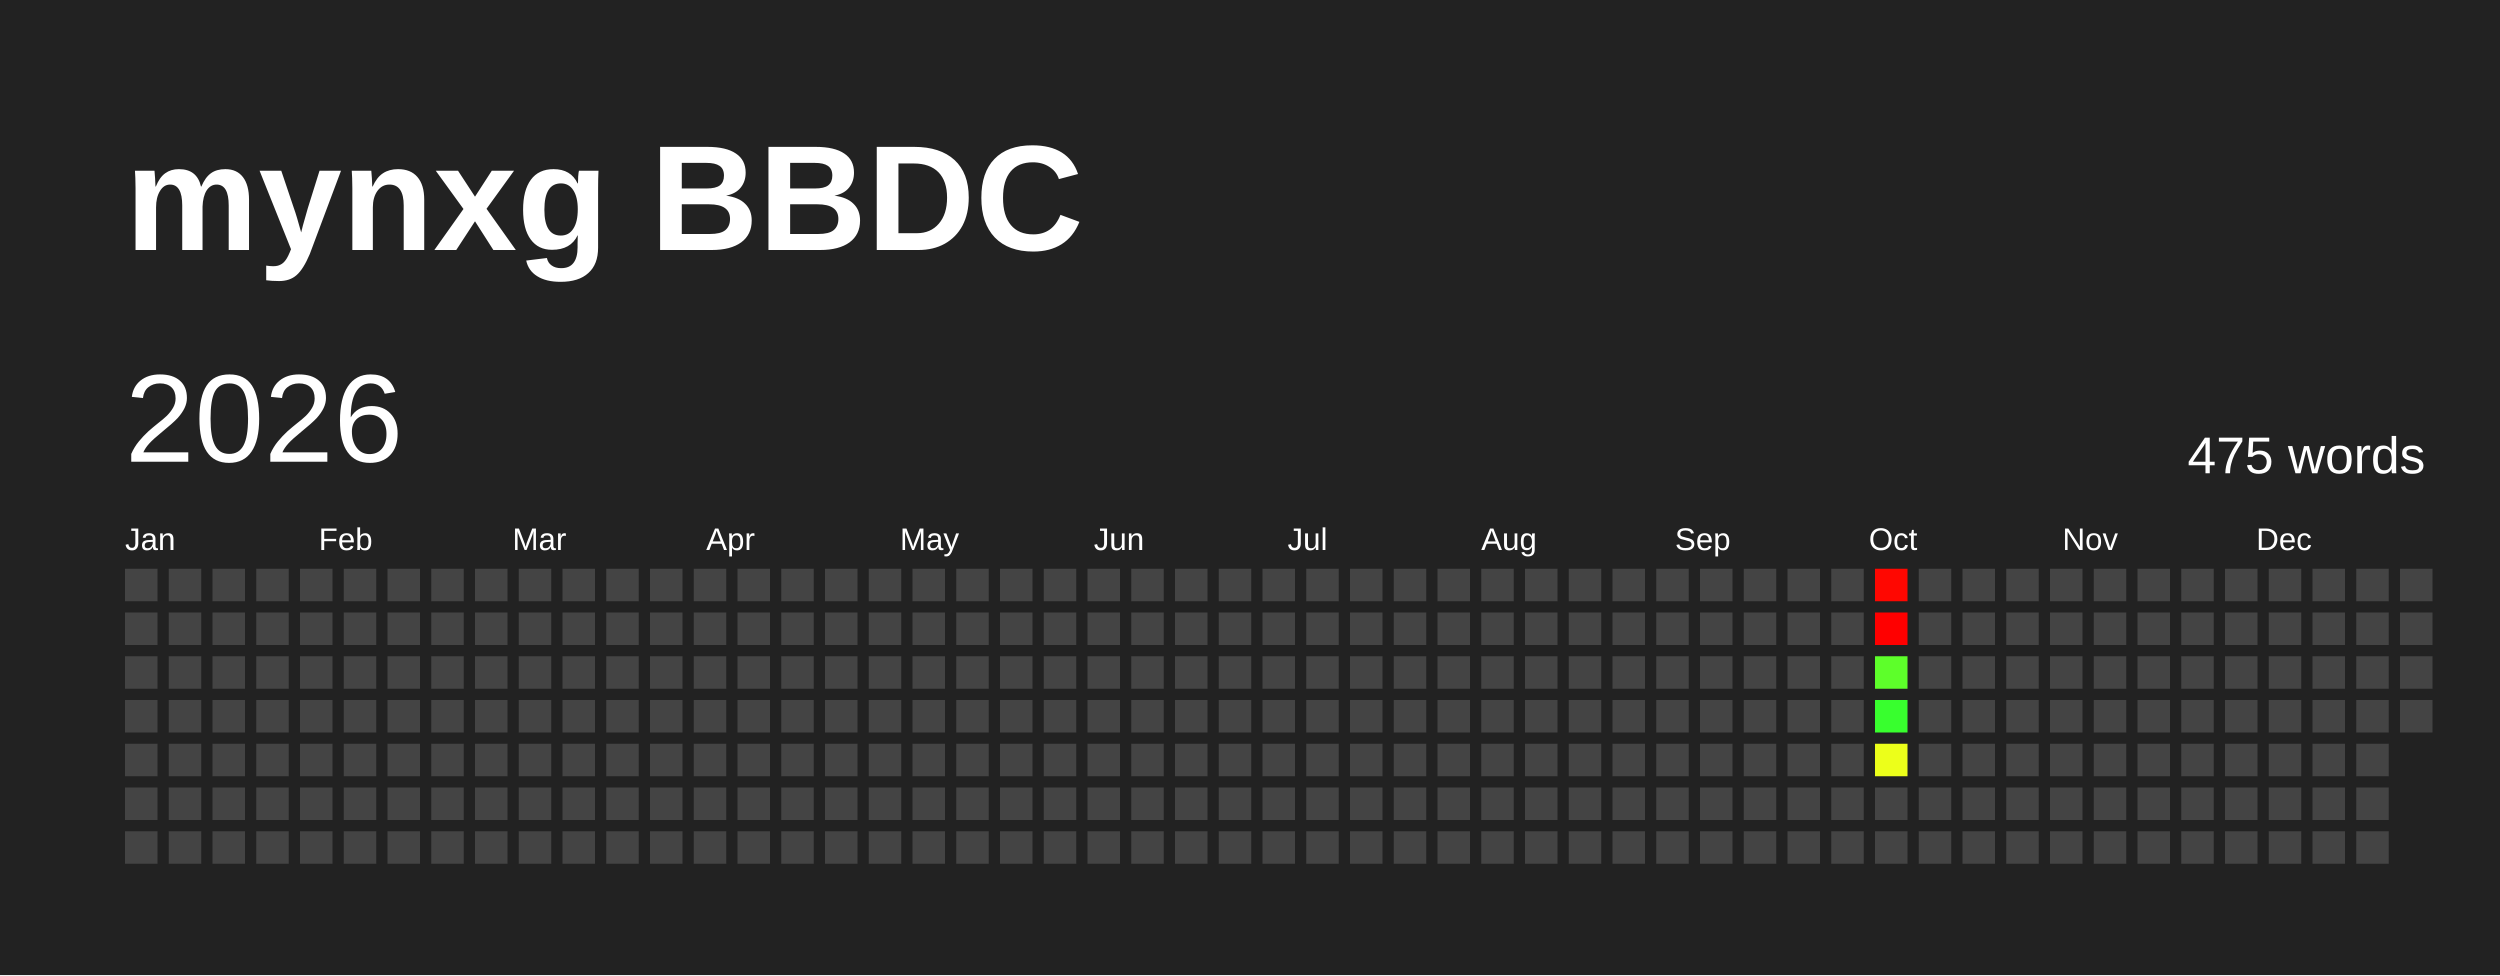
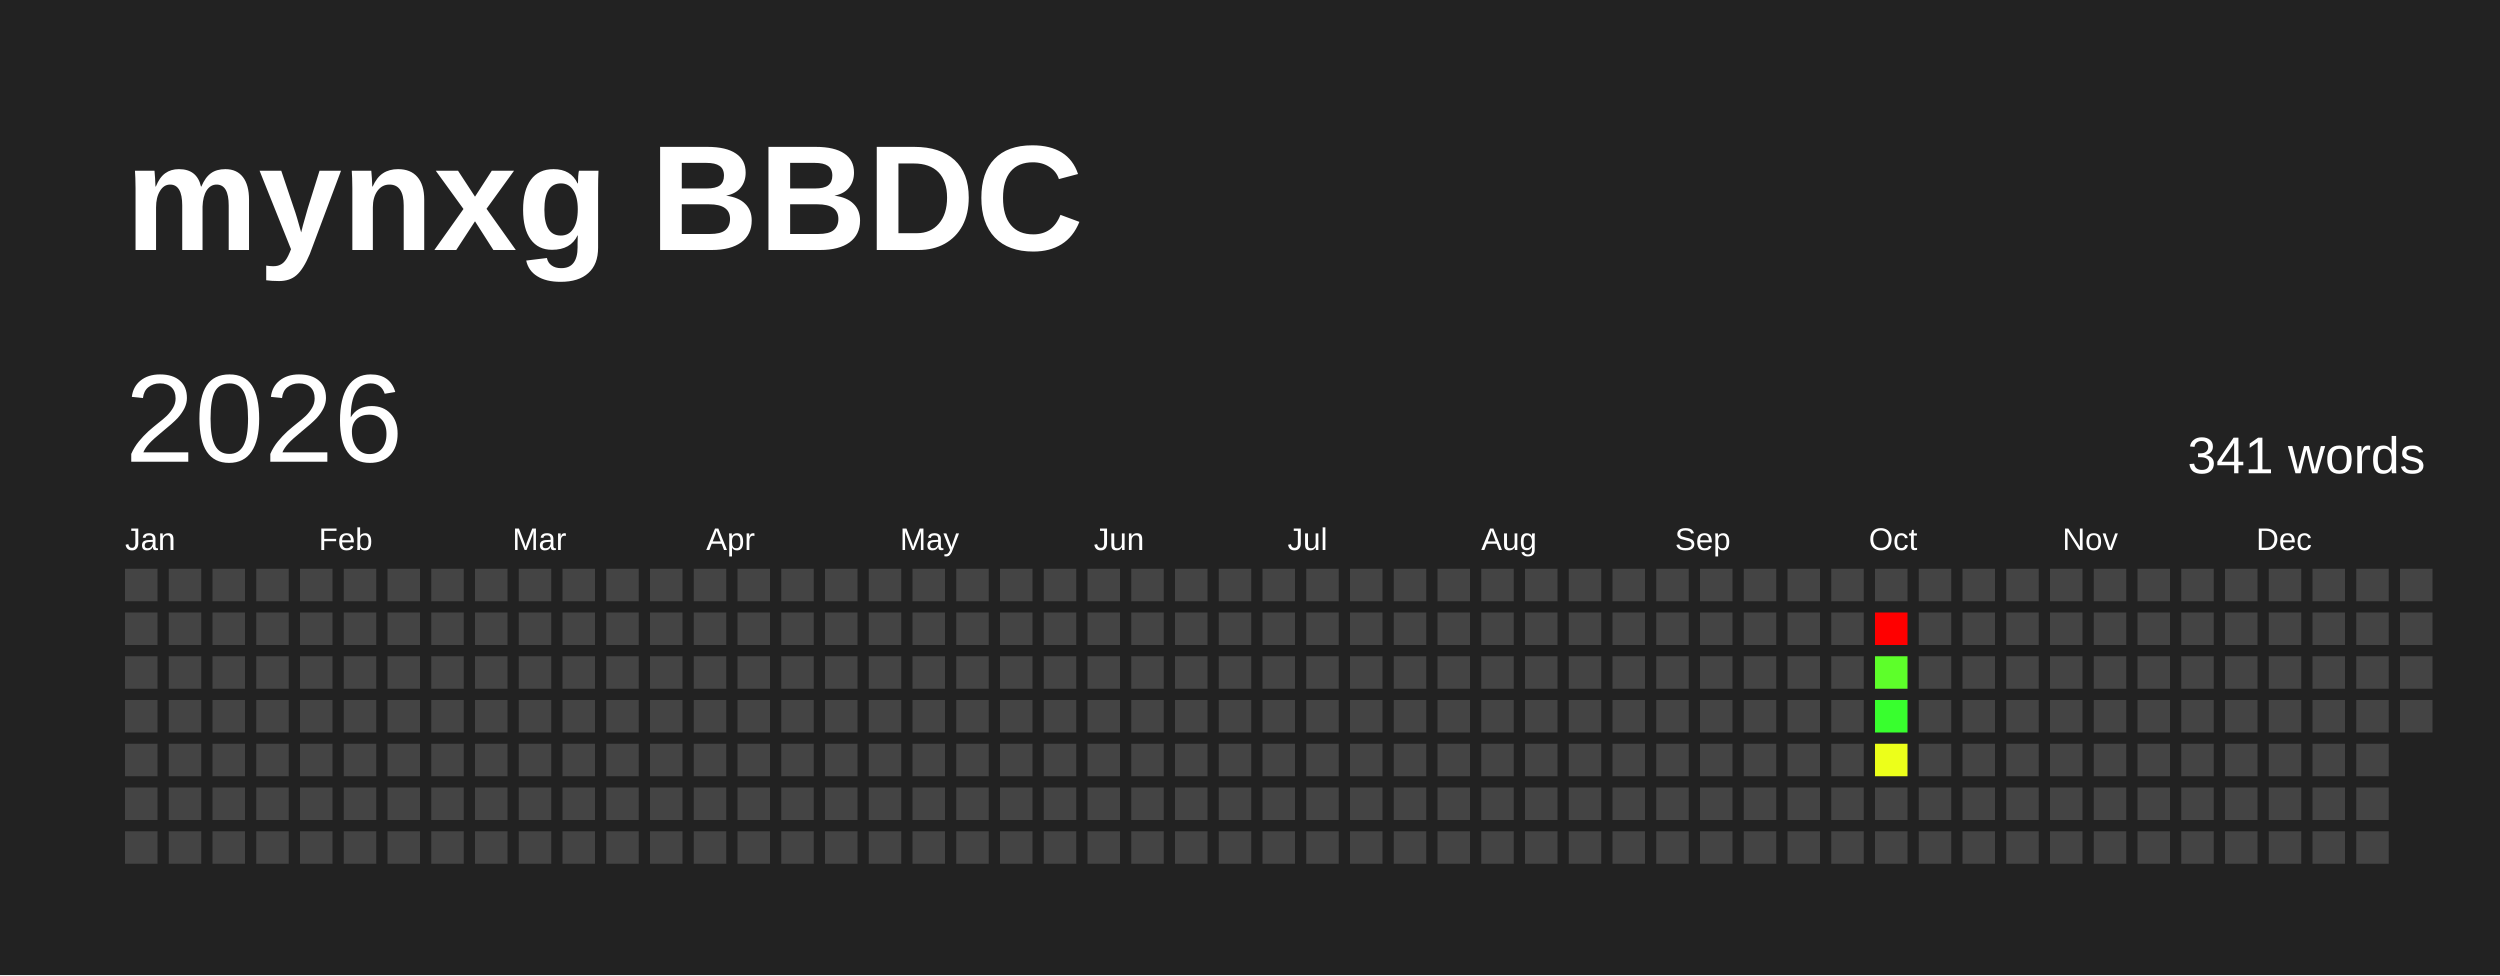
<svg xmlns="http://www.w3.org/2000/svg" baseProfile="full" height="78mm" version="1.1" viewBox="0,0,200,78" width="200mm">
  <defs />
  <rect fill="#222222" height="78" width="200" x="0" y="0" />
  <text fill="#FFFFFF" style="font-size:12px; font-family:Arial; font-weight:bold;" x="10" y="20">mynxg BBDC</text>
  <text dominant-baseline="hanging" fill="#FFFFFF" style="font-size:10.0px; font-family:Arial;" x="10" y="30">2026</text>
-   <text dominant-baseline="hanging" fill="#FFFFFF" style="font-size:4.125px; font-family:Arial;" x="175" y="35">475 words</text>
+   <text dominant-baseline="hanging" fill="#FFFFFF" style="font-size:4.125px; font-family:Arial;" x="175" y="35">341 words</text>
  <text fill="#FFFFFF" style="font-size:2.5px; font-family:Arial" x="10.0" y="44">Jan</text>
  <text fill="#FFFFFF" style="font-size:2.5px; font-family:Arial" x="25.5" y="44">Feb</text>
  <text fill="#FFFFFF" style="font-size:2.5px; font-family:Arial" x="41.0" y="44">Mar</text>
  <text fill="#FFFFFF" style="font-size:2.5px; font-family:Arial" x="56.5" y="44">Apr</text>
  <text fill="#FFFFFF" style="font-size:2.5px; font-family:Arial" x="72.0" y="44">May</text>
  <text fill="#FFFFFF" style="font-size:2.5px; font-family:Arial" x="87.5" y="44">Jun</text>
  <text fill="#FFFFFF" style="font-size:2.5px; font-family:Arial" x="103.0" y="44">Jul</text>
  <text fill="#FFFFFF" style="font-size:2.5px; font-family:Arial" x="118.5" y="44">Aug</text>
  <text fill="#FFFFFF" style="font-size:2.5px; font-family:Arial" x="134.0" y="44">Sep</text>
  <text fill="#FFFFFF" style="font-size:2.5px; font-family:Arial" x="149.5" y="44">Oct</text>
  <text fill="#FFFFFF" style="font-size:2.5px; font-family:Arial" x="165.0" y="44">Nov</text>
  <text fill="#FFFFFF" style="font-size:2.5px; font-family:Arial" x="180.5" y="44">Dec</text>
  <rect fill="#444444" height="2.6" width="2.6" x="10.0" y="45.5" />
  <rect fill="#444444" height="2.6" width="2.6" x="10.0" y="49.0" />
  <rect fill="#444444" height="2.6" width="2.6" x="10.0" y="52.5" />
  <rect fill="#444444" height="2.6" width="2.6" x="10.0" y="56.0" />
  <rect fill="#444444" height="2.6" width="2.6" x="10.0" y="59.5" />
  <rect fill="#444444" height="2.6" width="2.6" x="10.0" y="63.0" />
  <rect fill="#444444" height="2.6" width="2.6" x="10.0" y="66.5" />
  <rect fill="#444444" height="2.6" width="2.6" x="13.5" y="45.5" />
  <rect fill="#444444" height="2.6" width="2.6" x="13.5" y="49.0" />
  <rect fill="#444444" height="2.6" width="2.6" x="13.5" y="52.5" />
  <rect fill="#444444" height="2.6" width="2.6" x="13.5" y="56.0" />
  <rect fill="#444444" height="2.6" width="2.6" x="13.5" y="59.5" />
  <rect fill="#444444" height="2.6" width="2.6" x="13.5" y="63.0" />
  <rect fill="#444444" height="2.6" width="2.6" x="13.5" y="66.5" />
  <rect fill="#444444" height="2.6" width="2.6" x="17.0" y="45.5" />
  <rect fill="#444444" height="2.6" width="2.6" x="17.0" y="49.0" />
  <rect fill="#444444" height="2.6" width="2.6" x="17.0" y="52.5" />
  <rect fill="#444444" height="2.6" width="2.6" x="17.0" y="56.0" />
  <rect fill="#444444" height="2.6" width="2.6" x="17.0" y="59.5" />
  <rect fill="#444444" height="2.6" width="2.6" x="17.0" y="63.0" />
  <rect fill="#444444" height="2.6" width="2.6" x="17.0" y="66.5" />
  <rect fill="#444444" height="2.6" width="2.6" x="20.5" y="45.5" />
  <rect fill="#444444" height="2.6" width="2.6" x="20.5" y="49.0" />
  <rect fill="#444444" height="2.6" width="2.6" x="20.5" y="52.5" />
  <rect fill="#444444" height="2.6" width="2.6" x="20.5" y="56.0" />
  <rect fill="#444444" height="2.6" width="2.6" x="20.5" y="59.5" />
  <rect fill="#444444" height="2.6" width="2.6" x="20.5" y="63.0" />
  <rect fill="#444444" height="2.6" width="2.6" x="20.5" y="66.5" />
  <rect fill="#444444" height="2.6" width="2.6" x="24.0" y="45.5" />
  <rect fill="#444444" height="2.6" width="2.6" x="24.0" y="49.0" />
  <rect fill="#444444" height="2.6" width="2.6" x="24.0" y="52.5" />
  <rect fill="#444444" height="2.6" width="2.6" x="24.0" y="56.0" />
  <rect fill="#444444" height="2.6" width="2.6" x="24.0" y="59.5" />
  <rect fill="#444444" height="2.6" width="2.6" x="24.0" y="63.0" />
  <rect fill="#444444" height="2.6" width="2.6" x="24.0" y="66.5" />
  <rect fill="#444444" height="2.6" width="2.6" x="27.5" y="45.5" />
  <rect fill="#444444" height="2.6" width="2.6" x="27.5" y="49.0" />
  <rect fill="#444444" height="2.6" width="2.6" x="27.5" y="52.5" />
  <rect fill="#444444" height="2.6" width="2.6" x="27.5" y="56.0" />
  <rect fill="#444444" height="2.6" width="2.6" x="27.5" y="59.5" />
  <rect fill="#444444" height="2.6" width="2.6" x="27.5" y="63.0" />
  <rect fill="#444444" height="2.6" width="2.6" x="27.5" y="66.5" />
  <rect fill="#444444" height="2.6" width="2.6" x="31.0" y="45.5" />
  <rect fill="#444444" height="2.6" width="2.6" x="31.0" y="49.0" />
  <rect fill="#444444" height="2.6" width="2.6" x="31.0" y="52.5" />
  <rect fill="#444444" height="2.6" width="2.6" x="31.0" y="56.0" />
  <rect fill="#444444" height="2.6" width="2.6" x="31.0" y="59.5" />
  <rect fill="#444444" height="2.6" width="2.6" x="31.0" y="63.0" />
  <rect fill="#444444" height="2.6" width="2.6" x="31.0" y="66.5" />
  <rect fill="#444444" height="2.6" width="2.6" x="34.5" y="45.5" />
  <rect fill="#444444" height="2.6" width="2.6" x="34.5" y="49.0" />
  <rect fill="#444444" height="2.6" width="2.6" x="34.5" y="52.5" />
  <rect fill="#444444" height="2.6" width="2.6" x="34.5" y="56.0" />
  <rect fill="#444444" height="2.6" width="2.6" x="34.5" y="59.5" />
  <rect fill="#444444" height="2.6" width="2.6" x="34.5" y="63.0" />
  <rect fill="#444444" height="2.6" width="2.6" x="34.5" y="66.5" />
  <rect fill="#444444" height="2.6" width="2.6" x="38.0" y="45.5" />
  <rect fill="#444444" height="2.6" width="2.6" x="38.0" y="49.0" />
  <rect fill="#444444" height="2.6" width="2.6" x="38.0" y="52.5" />
  <rect fill="#444444" height="2.6" width="2.6" x="38.0" y="56.0" />
  <rect fill="#444444" height="2.6" width="2.6" x="38.0" y="59.5" />
  <rect fill="#444444" height="2.6" width="2.6" x="38.0" y="63.0" />
  <rect fill="#444444" height="2.6" width="2.6" x="38.0" y="66.5" />
  <rect fill="#444444" height="2.6" width="2.6" x="41.5" y="45.5" />
  <rect fill="#444444" height="2.6" width="2.6" x="41.5" y="49.0" />
  <rect fill="#444444" height="2.6" width="2.6" x="41.5" y="52.5" />
  <rect fill="#444444" height="2.6" width="2.6" x="41.5" y="56.0" />
  <rect fill="#444444" height="2.6" width="2.6" x="41.5" y="59.5" />
  <rect fill="#444444" height="2.6" width="2.6" x="41.5" y="63.0" />
  <rect fill="#444444" height="2.6" width="2.6" x="41.5" y="66.5" />
  <rect fill="#444444" height="2.6" width="2.6" x="45.0" y="45.5" />
  <rect fill="#444444" height="2.6" width="2.6" x="45.0" y="49.0" />
  <rect fill="#444444" height="2.6" width="2.6" x="45.0" y="52.5" />
  <rect fill="#444444" height="2.6" width="2.6" x="45.0" y="56.0" />
  <rect fill="#444444" height="2.6" width="2.6" x="45.0" y="59.5" />
  <rect fill="#444444" height="2.6" width="2.6" x="45.0" y="63.0" />
  <rect fill="#444444" height="2.6" width="2.6" x="45.0" y="66.5" />
  <rect fill="#444444" height="2.6" width="2.6" x="48.5" y="45.5" />
  <rect fill="#444444" height="2.6" width="2.6" x="48.5" y="49.0" />
  <rect fill="#444444" height="2.6" width="2.6" x="48.5" y="52.5" />
  <rect fill="#444444" height="2.6" width="2.6" x="48.5" y="56.0" />
  <rect fill="#444444" height="2.6" width="2.6" x="48.5" y="59.5" />
  <rect fill="#444444" height="2.6" width="2.6" x="48.5" y="63.0" />
  <rect fill="#444444" height="2.6" width="2.6" x="48.5" y="66.5" />
  <rect fill="#444444" height="2.6" width="2.6" x="52.0" y="45.5" />
  <rect fill="#444444" height="2.6" width="2.6" x="52.0" y="49.0" />
  <rect fill="#444444" height="2.6" width="2.6" x="52.0" y="52.5" />
  <rect fill="#444444" height="2.6" width="2.6" x="52.0" y="56.0" />
  <rect fill="#444444" height="2.6" width="2.6" x="52.0" y="59.5" />
  <rect fill="#444444" height="2.6" width="2.6" x="52.0" y="63.0" />
  <rect fill="#444444" height="2.6" width="2.6" x="52.0" y="66.5" />
  <rect fill="#444444" height="2.6" width="2.6" x="55.5" y="45.5" />
  <rect fill="#444444" height="2.6" width="2.6" x="55.5" y="49.0" />
  <rect fill="#444444" height="2.6" width="2.6" x="55.5" y="52.5" />
  <rect fill="#444444" height="2.6" width="2.6" x="55.5" y="56.0" />
  <rect fill="#444444" height="2.6" width="2.6" x="55.5" y="59.5" />
  <rect fill="#444444" height="2.6" width="2.6" x="55.5" y="63.0" />
  <rect fill="#444444" height="2.6" width="2.6" x="55.5" y="66.5" />
  <rect fill="#444444" height="2.6" width="2.6" x="59.0" y="45.5" />
  <rect fill="#444444" height="2.6" width="2.6" x="59.0" y="49.0" />
  <rect fill="#444444" height="2.6" width="2.6" x="59.0" y="52.5" />
  <rect fill="#444444" height="2.6" width="2.6" x="59.0" y="56.0" />
  <rect fill="#444444" height="2.6" width="2.6" x="59.0" y="59.5" />
  <rect fill="#444444" height="2.6" width="2.6" x="59.0" y="63.0" />
  <rect fill="#444444" height="2.6" width="2.6" x="59.0" y="66.5" />
  <rect fill="#444444" height="2.6" width="2.6" x="62.5" y="45.5" />
  <rect fill="#444444" height="2.6" width="2.6" x="62.5" y="49.0" />
  <rect fill="#444444" height="2.6" width="2.6" x="62.5" y="52.5" />
  <rect fill="#444444" height="2.6" width="2.6" x="62.5" y="56.0" />
  <rect fill="#444444" height="2.6" width="2.6" x="62.5" y="59.5" />
  <rect fill="#444444" height="2.6" width="2.6" x="62.5" y="63.0" />
  <rect fill="#444444" height="2.6" width="2.6" x="62.5" y="66.5" />
  <rect fill="#444444" height="2.6" width="2.6" x="66.0" y="45.5" />
  <rect fill="#444444" height="2.6" width="2.6" x="66.0" y="49.0" />
  <rect fill="#444444" height="2.6" width="2.6" x="66.0" y="52.5" />
  <rect fill="#444444" height="2.6" width="2.6" x="66.0" y="56.0" />
  <rect fill="#444444" height="2.6" width="2.6" x="66.0" y="59.5" />
  <rect fill="#444444" height="2.6" width="2.6" x="66.0" y="63.0" />
  <rect fill="#444444" height="2.6" width="2.6" x="66.0" y="66.5" />
  <rect fill="#444444" height="2.6" width="2.6" x="69.5" y="45.5" />
  <rect fill="#444444" height="2.6" width="2.6" x="69.5" y="49.0" />
  <rect fill="#444444" height="2.6" width="2.6" x="69.5" y="52.5" />
  <rect fill="#444444" height="2.6" width="2.6" x="69.5" y="56.0" />
  <rect fill="#444444" height="2.6" width="2.6" x="69.5" y="59.5" />
  <rect fill="#444444" height="2.6" width="2.6" x="69.5" y="63.0" />
  <rect fill="#444444" height="2.6" width="2.6" x="69.5" y="66.5" />
  <rect fill="#444444" height="2.6" width="2.6" x="73.0" y="45.5" />
  <rect fill="#444444" height="2.6" width="2.6" x="73.0" y="49.0" />
  <rect fill="#444444" height="2.6" width="2.6" x="73.0" y="52.5" />
  <rect fill="#444444" height="2.6" width="2.6" x="73.0" y="56.0" />
  <rect fill="#444444" height="2.6" width="2.6" x="73.0" y="59.5" />
  <rect fill="#444444" height="2.6" width="2.6" x="73.0" y="63.0" />
  <rect fill="#444444" height="2.6" width="2.6" x="73.0" y="66.5" />
  <rect fill="#444444" height="2.6" width="2.6" x="76.5" y="45.5" />
  <rect fill="#444444" height="2.6" width="2.6" x="76.5" y="49.0" />
  <rect fill="#444444" height="2.6" width="2.6" x="76.5" y="52.5" />
  <rect fill="#444444" height="2.6" width="2.6" x="76.5" y="56.0" />
  <rect fill="#444444" height="2.6" width="2.6" x="76.5" y="59.5" />
  <rect fill="#444444" height="2.6" width="2.6" x="76.5" y="63.0" />
  <rect fill="#444444" height="2.6" width="2.6" x="76.5" y="66.5" />
  <rect fill="#444444" height="2.6" width="2.6" x="80.0" y="45.5" />
  <rect fill="#444444" height="2.6" width="2.6" x="80.0" y="49.0" />
  <rect fill="#444444" height="2.6" width="2.6" x="80.0" y="52.5" />
  <rect fill="#444444" height="2.6" width="2.6" x="80.0" y="56.0" />
  <rect fill="#444444" height="2.6" width="2.6" x="80.0" y="59.5" />
  <rect fill="#444444" height="2.6" width="2.6" x="80.0" y="63.0" />
  <rect fill="#444444" height="2.6" width="2.6" x="80.0" y="66.5" />
  <rect fill="#444444" height="2.6" width="2.6" x="83.5" y="45.5" />
  <rect fill="#444444" height="2.6" width="2.6" x="83.5" y="49.0" />
  <rect fill="#444444" height="2.6" width="2.6" x="83.5" y="52.5" />
  <rect fill="#444444" height="2.6" width="2.6" x="83.5" y="56.0" />
  <rect fill="#444444" height="2.6" width="2.6" x="83.5" y="59.5" />
  <rect fill="#444444" height="2.6" width="2.6" x="83.5" y="63.0" />
  <rect fill="#444444" height="2.6" width="2.6" x="83.5" y="66.5" />
  <rect fill="#444444" height="2.6" width="2.6" x="87.0" y="45.5" />
  <rect fill="#444444" height="2.6" width="2.6" x="87.0" y="49.0" />
  <rect fill="#444444" height="2.6" width="2.6" x="87.0" y="52.5" />
  <rect fill="#444444" height="2.6" width="2.6" x="87.0" y="56.0" />
  <rect fill="#444444" height="2.6" width="2.6" x="87.0" y="59.5" />
  <rect fill="#444444" height="2.6" width="2.6" x="87.0" y="63.0" />
  <rect fill="#444444" height="2.6" width="2.6" x="87.0" y="66.5" />
  <rect fill="#444444" height="2.6" width="2.6" x="90.5" y="45.5" />
  <rect fill="#444444" height="2.6" width="2.6" x="90.5" y="49.0" />
  <rect fill="#444444" height="2.6" width="2.6" x="90.5" y="52.5" />
  <rect fill="#444444" height="2.6" width="2.6" x="90.5" y="56.0" />
  <rect fill="#444444" height="2.6" width="2.6" x="90.5" y="59.5" />
  <rect fill="#444444" height="2.6" width="2.6" x="90.5" y="63.0" />
  <rect fill="#444444" height="2.6" width="2.6" x="90.5" y="66.5" />
  <rect fill="#444444" height="2.6" width="2.6" x="94.0" y="45.5" />
  <rect fill="#444444" height="2.6" width="2.6" x="94.0" y="49.0" />
  <rect fill="#444444" height="2.6" width="2.6" x="94.0" y="52.5" />
  <rect fill="#444444" height="2.6" width="2.6" x="94.0" y="56.0" />
  <rect fill="#444444" height="2.6" width="2.6" x="94.0" y="59.5" />
  <rect fill="#444444" height="2.6" width="2.6" x="94.0" y="63.0" />
  <rect fill="#444444" height="2.6" width="2.6" x="94.0" y="66.5" />
  <rect fill="#444444" height="2.6" width="2.6" x="97.5" y="45.5" />
  <rect fill="#444444" height="2.6" width="2.6" x="97.5" y="49.0" />
  <rect fill="#444444" height="2.6" width="2.6" x="97.5" y="52.5" />
  <rect fill="#444444" height="2.6" width="2.6" x="97.5" y="56.0" />
  <rect fill="#444444" height="2.6" width="2.6" x="97.5" y="59.5" />
  <rect fill="#444444" height="2.6" width="2.6" x="97.5" y="63.0" />
  <rect fill="#444444" height="2.6" width="2.6" x="97.5" y="66.5" />
  <rect fill="#444444" height="2.6" width="2.6" x="101.0" y="45.5" />
  <rect fill="#444444" height="2.6" width="2.6" x="101.0" y="49.0" />
  <rect fill="#444444" height="2.6" width="2.6" x="101.0" y="52.5" />
  <rect fill="#444444" height="2.6" width="2.6" x="101.0" y="56.0" />
  <rect fill="#444444" height="2.6" width="2.6" x="101.0" y="59.5" />
  <rect fill="#444444" height="2.6" width="2.6" x="101.0" y="63.0" />
  <rect fill="#444444" height="2.6" width="2.6" x="101.0" y="66.5" />
  <rect fill="#444444" height="2.6" width="2.6" x="104.5" y="45.5" />
  <rect fill="#444444" height="2.6" width="2.6" x="104.5" y="49.0" />
  <rect fill="#444444" height="2.6" width="2.6" x="104.5" y="52.5" />
  <rect fill="#444444" height="2.6" width="2.6" x="104.5" y="56.0" />
  <rect fill="#444444" height="2.6" width="2.6" x="104.5" y="59.5" />
  <rect fill="#444444" height="2.6" width="2.6" x="104.5" y="63.0" />
  <rect fill="#444444" height="2.6" width="2.6" x="104.5" y="66.5" />
  <rect fill="#444444" height="2.6" width="2.6" x="108.0" y="45.5" />
  <rect fill="#444444" height="2.6" width="2.6" x="108.0" y="49.0" />
  <rect fill="#444444" height="2.6" width="2.6" x="108.0" y="52.5" />
  <rect fill="#444444" height="2.6" width="2.6" x="108.0" y="56.0" />
  <rect fill="#444444" height="2.6" width="2.6" x="108.0" y="59.5" />
  <rect fill="#444444" height="2.6" width="2.6" x="108.0" y="63.0" />
  <rect fill="#444444" height="2.6" width="2.6" x="108.0" y="66.5" />
  <rect fill="#444444" height="2.6" width="2.6" x="111.5" y="45.5" />
  <rect fill="#444444" height="2.6" width="2.6" x="111.5" y="49.0" />
  <rect fill="#444444" height="2.6" width="2.6" x="111.5" y="52.5" />
  <rect fill="#444444" height="2.6" width="2.6" x="111.5" y="56.0" />
  <rect fill="#444444" height="2.6" width="2.6" x="111.5" y="59.5" />
  <rect fill="#444444" height="2.6" width="2.6" x="111.5" y="63.0" />
  <rect fill="#444444" height="2.6" width="2.6" x="111.5" y="66.5" />
  <rect fill="#444444" height="2.6" width="2.6" x="115.0" y="45.5" />
  <rect fill="#444444" height="2.6" width="2.6" x="115.0" y="49.0" />
  <rect fill="#444444" height="2.6" width="2.6" x="115.0" y="52.5" />
  <rect fill="#444444" height="2.6" width="2.6" x="115.0" y="56.0" />
  <rect fill="#444444" height="2.6" width="2.6" x="115.0" y="59.5" />
  <rect fill="#444444" height="2.6" width="2.6" x="115.0" y="63.0" />
  <rect fill="#444444" height="2.6" width="2.6" x="115.0" y="66.5" />
  <rect fill="#444444" height="2.6" width="2.6" x="118.5" y="45.5" />
  <rect fill="#444444" height="2.6" width="2.6" x="118.5" y="49.0" />
  <rect fill="#444444" height="2.6" width="2.6" x="118.5" y="52.5" />
  <rect fill="#444444" height="2.6" width="2.6" x="118.5" y="56.0" />
  <rect fill="#444444" height="2.6" width="2.6" x="118.5" y="59.5" />
  <rect fill="#444444" height="2.6" width="2.6" x="118.5" y="63.0" />
  <rect fill="#444444" height="2.6" width="2.6" x="118.5" y="66.5" />
  <rect fill="#444444" height="2.6" width="2.6" x="122.0" y="45.5" />
  <rect fill="#444444" height="2.6" width="2.6" x="122.0" y="49.0" />
  <rect fill="#444444" height="2.6" width="2.6" x="122.0" y="52.5" />
  <rect fill="#444444" height="2.6" width="2.6" x="122.0" y="56.0" />
  <rect fill="#444444" height="2.6" width="2.6" x="122.0" y="59.5" />
  <rect fill="#444444" height="2.6" width="2.6" x="122.0" y="63.0" />
  <rect fill="#444444" height="2.6" width="2.6" x="122.0" y="66.5" />
  <rect fill="#444444" height="2.6" width="2.6" x="125.5" y="45.5" />
  <rect fill="#444444" height="2.6" width="2.6" x="125.5" y="49.0" />
  <rect fill="#444444" height="2.6" width="2.6" x="125.5" y="52.5" />
  <rect fill="#444444" height="2.6" width="2.6" x="125.5" y="56.0" />
  <rect fill="#444444" height="2.6" width="2.6" x="125.5" y="59.5" />
  <rect fill="#444444" height="2.6" width="2.6" x="125.5" y="63.0" />
  <rect fill="#444444" height="2.6" width="2.6" x="125.5" y="66.5" />
  <rect fill="#444444" height="2.6" width="2.6" x="129.0" y="45.5" />
  <rect fill="#444444" height="2.6" width="2.6" x="129.0" y="49.0" />
  <rect fill="#444444" height="2.6" width="2.6" x="129.0" y="52.5" />
  <rect fill="#444444" height="2.6" width="2.6" x="129.0" y="56.0" />
  <rect fill="#444444" height="2.6" width="2.6" x="129.0" y="59.5" />
  <rect fill="#444444" height="2.6" width="2.6" x="129.0" y="63.0" />
  <rect fill="#444444" height="2.6" width="2.6" x="129.0" y="66.5" />
  <rect fill="#444444" height="2.6" width="2.6" x="132.5" y="45.5" />
  <rect fill="#444444" height="2.6" width="2.6" x="132.5" y="49.0" />
  <rect fill="#444444" height="2.6" width="2.6" x="132.5" y="52.5" />
  <rect fill="#444444" height="2.6" width="2.6" x="132.5" y="56.0" />
  <rect fill="#444444" height="2.6" width="2.6" x="132.5" y="59.5" />
  <rect fill="#444444" height="2.6" width="2.6" x="132.5" y="63.0" />
  <rect fill="#444444" height="2.6" width="2.6" x="132.5" y="66.5" />
  <rect fill="#444444" height="2.6" width="2.6" x="136.0" y="45.5" />
  <rect fill="#444444" height="2.6" width="2.6" x="136.0" y="49.0" />
  <rect fill="#444444" height="2.6" width="2.6" x="136.0" y="52.5" />
  <rect fill="#444444" height="2.6" width="2.6" x="136.0" y="56.0" />
  <rect fill="#444444" height="2.6" width="2.6" x="136.0" y="59.5" />
  <rect fill="#444444" height="2.6" width="2.6" x="136.0" y="63.0" />
  <rect fill="#444444" height="2.6" width="2.6" x="136.0" y="66.5" />
  <rect fill="#444444" height="2.6" width="2.6" x="139.5" y="45.5" />
  <rect fill="#444444" height="2.6" width="2.6" x="139.5" y="49.0" />
  <rect fill="#444444" height="2.6" width="2.6" x="139.5" y="52.5" />
  <rect fill="#444444" height="2.6" width="2.6" x="139.5" y="56.0" />
  <rect fill="#444444" height="2.6" width="2.6" x="139.5" y="59.5" />
  <rect fill="#444444" height="2.6" width="2.6" x="139.5" y="63.0" />
  <rect fill="#444444" height="2.6" width="2.6" x="139.5" y="66.5" />
  <rect fill="#444444" height="2.6" width="2.6" x="143.0" y="45.5" />
  <rect fill="#444444" height="2.6" width="2.6" x="143.0" y="49.0" />
  <rect fill="#444444" height="2.6" width="2.6" x="143.0" y="52.5" />
  <rect fill="#444444" height="2.6" width="2.6" x="143.0" y="56.0" />
  <rect fill="#444444" height="2.6" width="2.6" x="143.0" y="59.5" />
  <rect fill="#444444" height="2.6" width="2.6" x="143.0" y="63.0" />
  <rect fill="#444444" height="2.6" width="2.6" x="143.0" y="66.5" />
  <rect fill="#444444" height="2.6" width="2.6" x="146.5" y="45.5" />
  <rect fill="#444444" height="2.6" width="2.6" x="146.5" y="49.0" />
  <rect fill="#444444" height="2.6" width="2.6" x="146.5" y="52.5" />
  <rect fill="#444444" height="2.6" width="2.6" x="146.5" y="56.0" />
  <rect fill="#444444" height="2.6" width="2.6" x="146.5" y="59.5" />
  <rect fill="#444444" height="2.6" width="2.6" x="146.5" y="63.0" />
  <rect fill="#444444" height="2.6" width="2.6" x="146.5" y="66.5" />
-   <rect fill="#ff0701" height="2.6" width="2.6" x="150.0" y="45.5" />
+   <rect fill="#444444" height="2.6" width="2.6" x="150.0" y="45.5" />
  <rect fill="red" height="2.6" width="2.6" x="150.0" y="49.0" />
  <rect fill="#5dff2a" height="2.6" width="2.6" x="150.0" y="52.5" />
  <rect fill="#38ff2e" height="2.6" width="2.6" x="150.0" y="56.0" />
  <rect fill="#ecff1a" height="2.6" width="2.6" x="150.0" y="59.5" />
  <rect fill="#444444" height="2.6" width="2.6" x="150.0" y="63.0" />
  <rect fill="#444444" height="2.6" width="2.6" x="150.0" y="66.5" />
  <rect fill="#444444" height="2.6" width="2.6" x="153.5" y="45.5" />
  <rect fill="#444444" height="2.6" width="2.6" x="153.5" y="49.0" />
  <rect fill="#444444" height="2.6" width="2.6" x="153.5" y="52.5" />
  <rect fill="#444444" height="2.6" width="2.6" x="153.5" y="56.0" />
  <rect fill="#444444" height="2.6" width="2.6" x="153.5" y="59.5" />
  <rect fill="#444444" height="2.6" width="2.6" x="153.5" y="63.0" />
  <rect fill="#444444" height="2.6" width="2.6" x="153.5" y="66.5" />
  <rect fill="#444444" height="2.6" width="2.6" x="157.0" y="45.5" />
  <rect fill="#444444" height="2.6" width="2.6" x="157.0" y="49.0" />
  <rect fill="#444444" height="2.6" width="2.6" x="157.0" y="52.5" />
  <rect fill="#444444" height="2.6" width="2.6" x="157.0" y="56.0" />
  <rect fill="#444444" height="2.6" width="2.6" x="157.0" y="59.5" />
  <rect fill="#444444" height="2.6" width="2.6" x="157.0" y="63.0" />
  <rect fill="#444444" height="2.6" width="2.6" x="157.0" y="66.5" />
  <rect fill="#444444" height="2.6" width="2.6" x="160.5" y="45.5" />
  <rect fill="#444444" height="2.6" width="2.6" x="160.5" y="49.0" />
  <rect fill="#444444" height="2.6" width="2.6" x="160.5" y="52.5" />
  <rect fill="#444444" height="2.6" width="2.6" x="160.5" y="56.0" />
  <rect fill="#444444" height="2.6" width="2.6" x="160.5" y="59.5" />
  <rect fill="#444444" height="2.6" width="2.6" x="160.5" y="63.0" />
  <rect fill="#444444" height="2.6" width="2.6" x="160.5" y="66.5" />
  <rect fill="#444444" height="2.6" width="2.6" x="164.0" y="45.5" />
  <rect fill="#444444" height="2.6" width="2.6" x="164.0" y="49.0" />
  <rect fill="#444444" height="2.6" width="2.6" x="164.0" y="52.5" />
  <rect fill="#444444" height="2.6" width="2.6" x="164.0" y="56.0" />
  <rect fill="#444444" height="2.6" width="2.6" x="164.0" y="59.5" />
  <rect fill="#444444" height="2.6" width="2.6" x="164.0" y="63.0" />
  <rect fill="#444444" height="2.6" width="2.6" x="164.0" y="66.5" />
  <rect fill="#444444" height="2.6" width="2.6" x="167.5" y="45.5" />
  <rect fill="#444444" height="2.6" width="2.6" x="167.5" y="49.0" />
  <rect fill="#444444" height="2.6" width="2.6" x="167.5" y="52.5" />
  <rect fill="#444444" height="2.6" width="2.6" x="167.5" y="56.0" />
  <rect fill="#444444" height="2.6" width="2.6" x="167.5" y="59.5" />
  <rect fill="#444444" height="2.6" width="2.6" x="167.5" y="63.0" />
  <rect fill="#444444" height="2.6" width="2.6" x="167.5" y="66.5" />
  <rect fill="#444444" height="2.6" width="2.6" x="171.0" y="45.5" />
  <rect fill="#444444" height="2.6" width="2.6" x="171.0" y="49.0" />
  <rect fill="#444444" height="2.6" width="2.6" x="171.0" y="52.5" />
  <rect fill="#444444" height="2.6" width="2.6" x="171.0" y="56.0" />
  <rect fill="#444444" height="2.6" width="2.6" x="171.0" y="59.5" />
  <rect fill="#444444" height="2.6" width="2.6" x="171.0" y="63.0" />
  <rect fill="#444444" height="2.6" width="2.6" x="171.0" y="66.5" />
  <rect fill="#444444" height="2.6" width="2.6" x="174.5" y="45.5" />
  <rect fill="#444444" height="2.6" width="2.6" x="174.5" y="49.0" />
  <rect fill="#444444" height="2.6" width="2.6" x="174.5" y="52.5" />
  <rect fill="#444444" height="2.6" width="2.6" x="174.5" y="56.0" />
  <rect fill="#444444" height="2.6" width="2.6" x="174.5" y="59.5" />
  <rect fill="#444444" height="2.6" width="2.6" x="174.5" y="63.0" />
  <rect fill="#444444" height="2.6" width="2.6" x="174.5" y="66.5" />
  <rect fill="#444444" height="2.6" width="2.6" x="178.0" y="45.5" />
  <rect fill="#444444" height="2.6" width="2.6" x="178.0" y="49.0" />
  <rect fill="#444444" height="2.6" width="2.6" x="178.0" y="52.5" />
  <rect fill="#444444" height="2.6" width="2.6" x="178.0" y="56.0" />
  <rect fill="#444444" height="2.6" width="2.6" x="178.0" y="59.5" />
  <rect fill="#444444" height="2.6" width="2.6" x="178.0" y="63.0" />
  <rect fill="#444444" height="2.6" width="2.6" x="178.0" y="66.5" />
  <rect fill="#444444" height="2.6" width="2.6" x="181.5" y="45.5" />
  <rect fill="#444444" height="2.6" width="2.6" x="181.5" y="49.0" />
  <rect fill="#444444" height="2.6" width="2.6" x="181.5" y="52.5" />
  <rect fill="#444444" height="2.6" width="2.6" x="181.5" y="56.0" />
  <rect fill="#444444" height="2.6" width="2.6" x="181.5" y="59.5" />
  <rect fill="#444444" height="2.6" width="2.6" x="181.5" y="63.0" />
  <rect fill="#444444" height="2.6" width="2.6" x="181.5" y="66.5" />
  <rect fill="#444444" height="2.6" width="2.6" x="185.0" y="45.5" />
  <rect fill="#444444" height="2.6" width="2.6" x="185.0" y="49.0" />
  <rect fill="#444444" height="2.6" width="2.6" x="185.0" y="52.5" />
  <rect fill="#444444" height="2.6" width="2.6" x="185.0" y="56.0" />
  <rect fill="#444444" height="2.6" width="2.6" x="185.0" y="59.5" />
  <rect fill="#444444" height="2.6" width="2.6" x="185.0" y="63.0" />
  <rect fill="#444444" height="2.6" width="2.6" x="185.0" y="66.5" />
  <rect fill="#444444" height="2.6" width="2.6" x="188.5" y="45.5" />
  <rect fill="#444444" height="2.6" width="2.6" x="188.5" y="49.0" />
  <rect fill="#444444" height="2.6" width="2.6" x="188.5" y="52.5" />
  <rect fill="#444444" height="2.6" width="2.6" x="188.5" y="56.0" />
  <rect fill="#444444" height="2.6" width="2.6" x="188.5" y="59.5" />
  <rect fill="#444444" height="2.6" width="2.6" x="188.5" y="63.0" />
  <rect fill="#444444" height="2.6" width="2.6" x="188.5" y="66.5" />
  <rect fill="#444444" height="2.6" width="2.6" x="192.0" y="45.5" />
  <rect fill="#444444" height="2.6" width="2.6" x="192.0" y="49.0" />
  <rect fill="#444444" height="2.6" width="2.6" x="192.0" y="52.5" />
  <rect fill="#444444" height="2.6" width="2.6" x="192.0" y="56.0" />
</svg>
